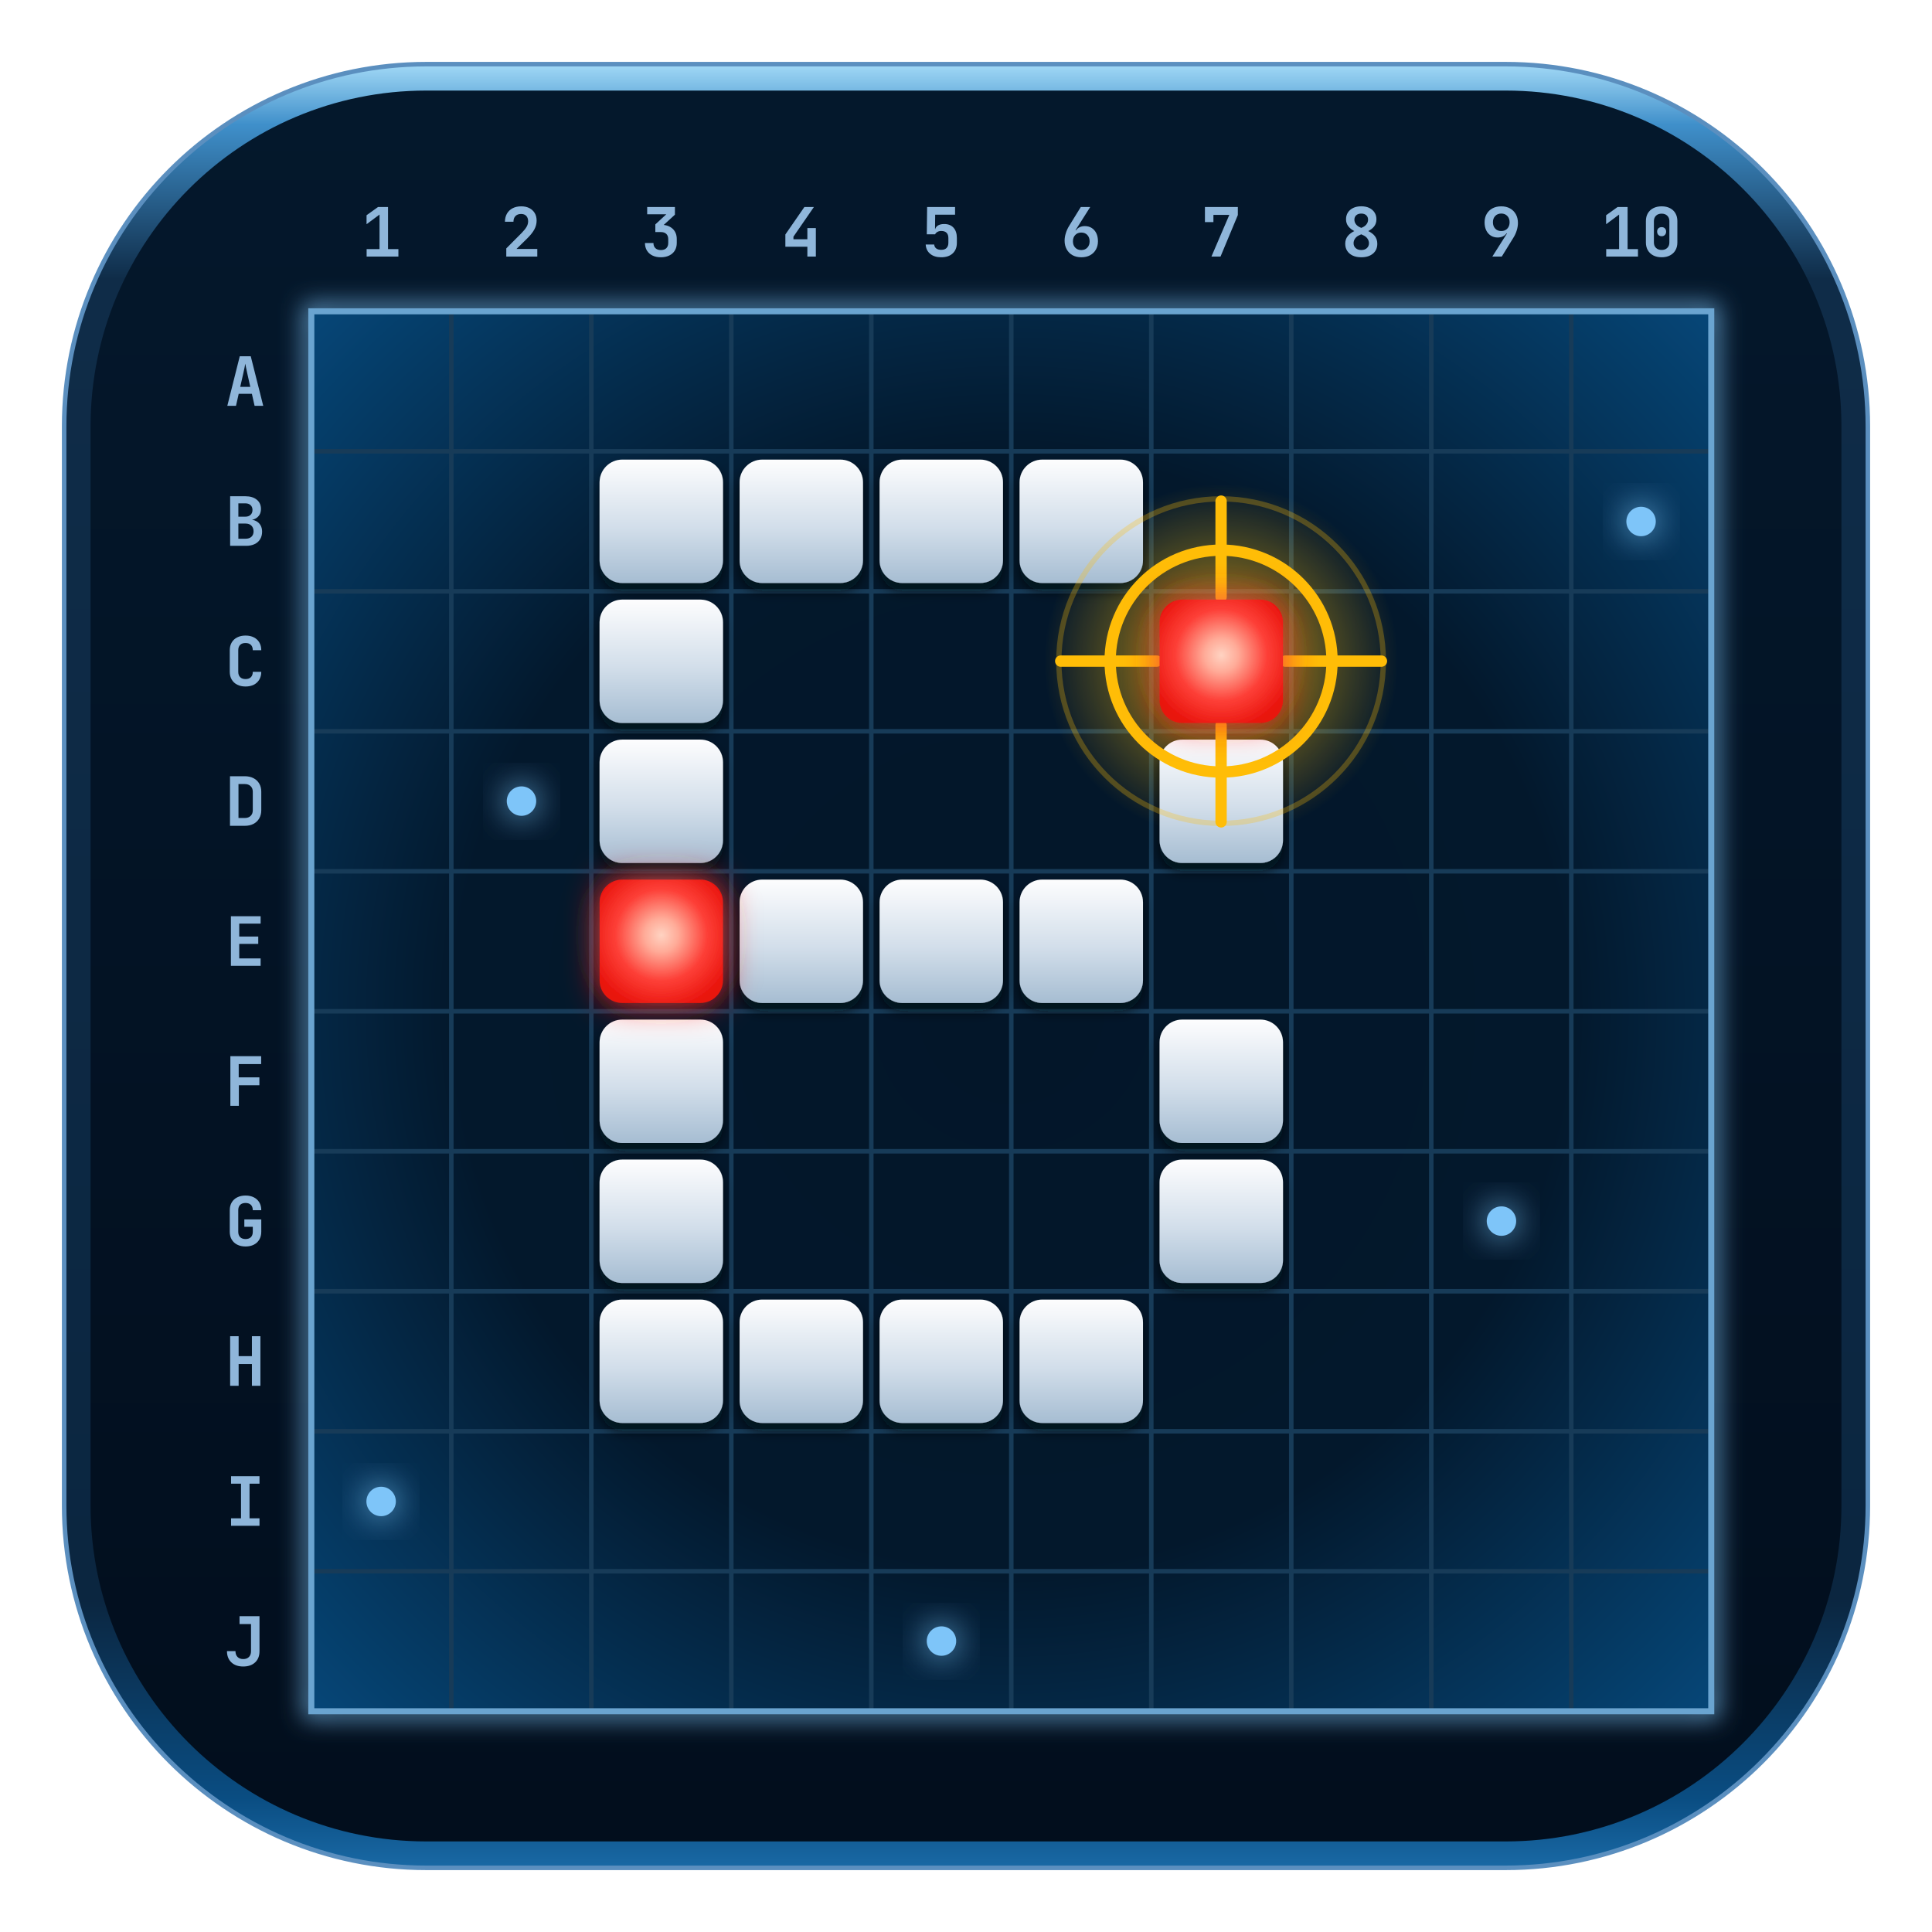
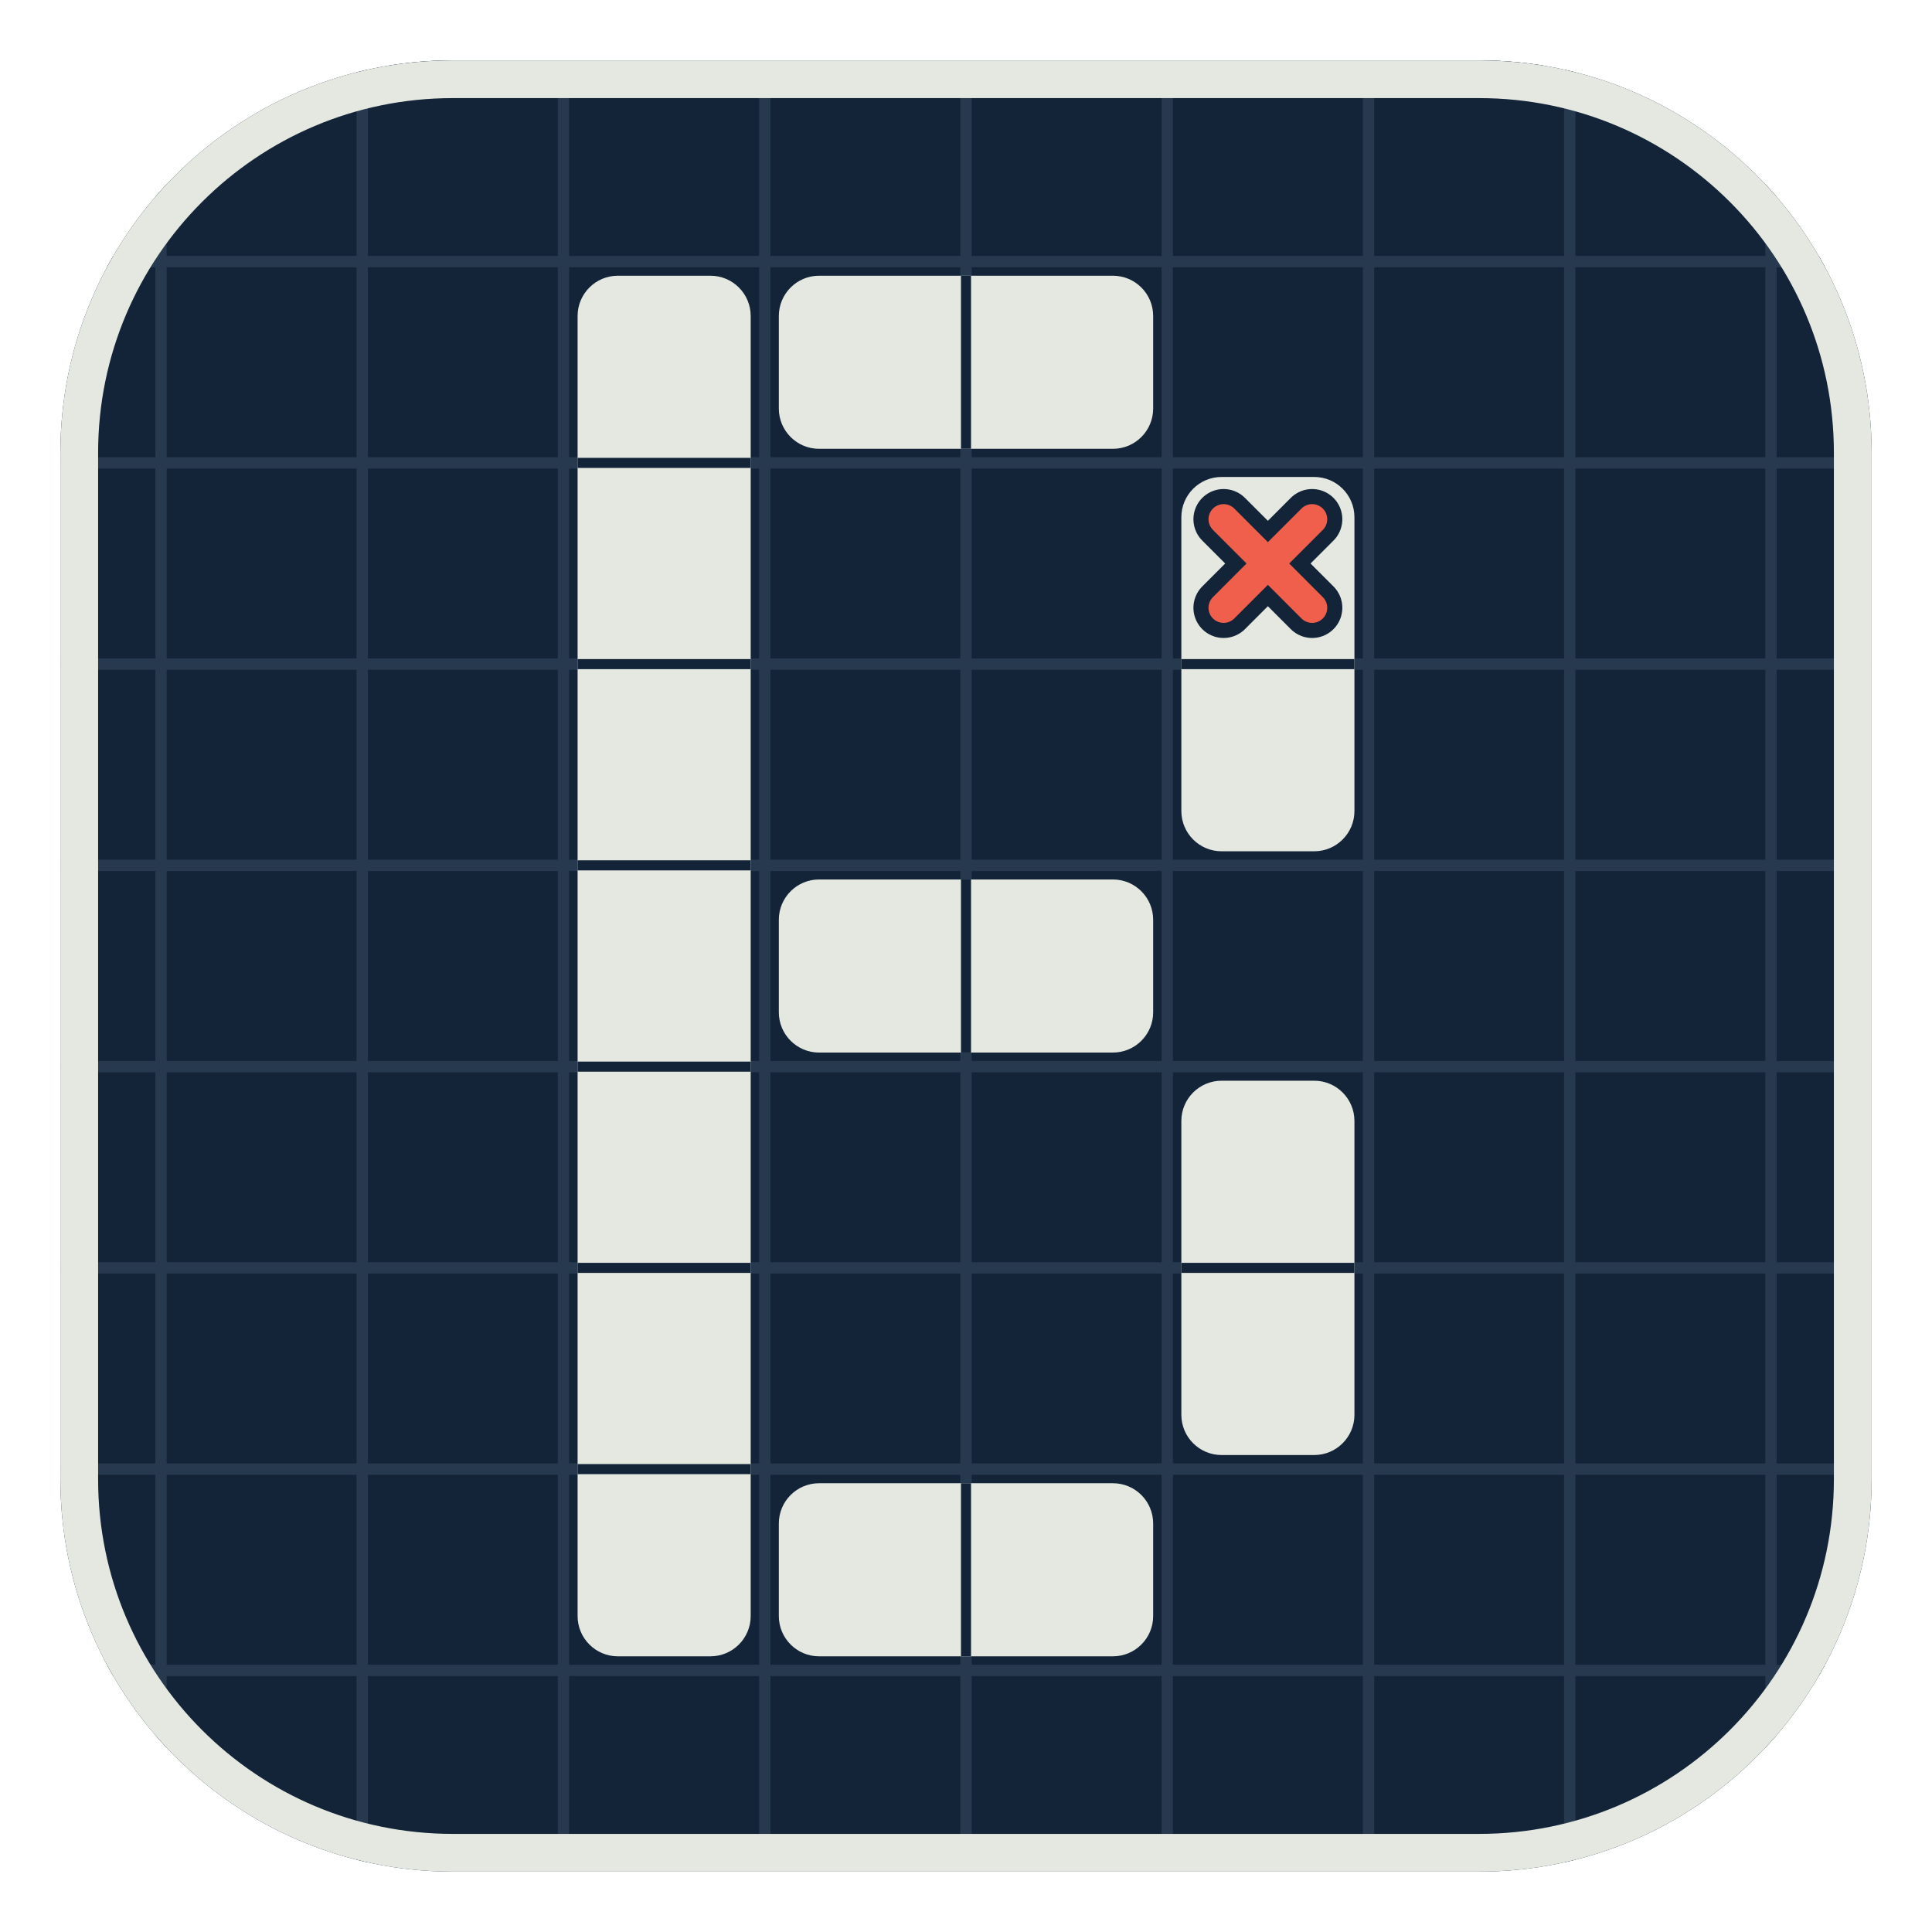
<svg xmlns="http://www.w3.org/2000/svg" viewBox="0 0 512 512" width="512" height="512" role="img" aria-label="Broadside">
  <defs>
-     <linearGradient id="rim" x1="0" y1="0" x2="0" y2="1">
-       <stop offset="0" stop-color="#a6dcf8" />
-       <stop offset="0.035" stop-color="#3f8fca" />
-       <stop offset="0.12" stop-color="#0f2c48" />
-       <stop offset="0.85" stop-color="#0b2640" />
-       <stop offset="0.96" stop-color="#0a4d82" />
-       <stop offset="1" stop-color="#1a6aa6" />
-     </linearGradient>
-     <linearGradient id="face" x1="0" y1="0" x2="0" y2="1">
-       <stop offset="0" stop-color="#04182c" />
-       <stop offset="1" stop-color="#020e1d" />
-     </linearGradient>
-     <radialGradient id="board" cx="50%" cy="50%" r="72%">
-       <stop offset="0" stop-color="#031629" />
-       <stop offset="0.55" stop-color="#03182c" />
-       <stop offset="1" stop-color="#06497c" />
-     </radialGradient>
-     <linearGradient id="hull" x1="0" y1="0" x2="0" y2="1">
-       <stop offset="0" stop-color="#fdfdfe" />
-       <stop offset="0.55" stop-color="#d2deea" />
-       <stop offset="1" stop-color="#a6bdd2" />
-     </linearGradient>
-     <radialGradient id="hit" cx="50%" cy="45%" r="62%">
-       <stop offset="0" stop-color="#ffd3c2" />
-       <stop offset=".22" stop-color="#ffab98" />
-       <stop offset=".6" stop-color="#fd3f37" />
-       <stop offset="1" stop-color="#e8120b" />
-     </radialGradient>
-     <radialGradient id="halo" cx="50%" cy="50%" r="50%">
-       <stop offset=".45" stop-color="#ffbe0a" stop-opacity="0.42" />
-       <stop offset=".8" stop-color="#ffbe0a" stop-opacity="0.147" />
-       <stop offset="1" stop-color="#ffbe0a" stop-opacity="0" />
-     </radialGradient>
-     <filter id="shadow" x="-20%" y="-20%" width="140%" height="150%">
-       <feGaussianBlur in="SourceAlpha" stdDeviation="1.6" />
-       <feOffset dy="2.2" result="s" />
-       <feFlood flood-color="#000a16" flood-opacity="0.7" />
-       <feComposite in2="s" operator="in" />
-       <feMerge>
-         <feMergeNode />
-         <feMergeNode in="SourceGraphic" />
-       </feMerge>
-     </filter>
-     <filter id="glow" x="-80%" y="-80%" width="260%" height="260%">
-       <feGaussianBlur stdDeviation="4.5" result="b" />
-       <feMerge>
-         <feMergeNode in="b" />
-         <feMergeNode in="SourceGraphic" />
-       </feMerge>
-     </filter>
-     <filter id="soft" x="-10%" y="-10%" width="120%" height="120%">
-       <feGaussianBlur stdDeviation="3" />
-     </filter>
+     <clipPath id="tile">
+       <rect x="16" y="16" width="480" height="480" rx="104" />
+     </clipPath>
  </defs>
-   <rect x="17" y="17" width="478" height="478" rx="96" fill="url(#rim)" stroke="#5b8fbf" stroke-width="1.2" />
-   <rect x="24" y="24" width="464" height="464" rx="89" fill="url(#face)" />
-   <path fill="#8fb6da" d="M60.24 107.55 63.54 94.41H66.45L69.76 107.55H67.47L66.75 104.36H63.26L62.54 107.55ZM63.66 102.53H66.33L65.54 99Q65.35 98.12 65.2 97.4Q65.06 96.69 65 96.37Q64.94 96.69 64.81 97.4Q64.67 98.11 64.47 98.98Z" />
-   <path fill="#8fb6da" d="M60.99 144.65V131.51H65.01Q66.93 131.51 68.04 132.42Q69.16 133.32 69.16 134.89Q69.16 135.77 68.77 136.43Q68.37 137.08 67.69 137.44Q67.01 137.8 66.14 137.8V137.71Q67.09 137.69 67.83 138.07Q68.58 138.44 69.02 139.16Q69.46 139.88 69.46 140.91Q69.46 142.05 68.94 142.89Q68.43 143.74 67.48 144.19Q66.53 144.65 65.22 144.65ZM63.17 142.77H65.08Q66.06 142.77 66.63 142.25Q67.2 141.72 67.2 140.81Q67.2 139.87 66.63 139.31Q66.06 138.75 65.08 138.75H63.17ZM63.17 136.93H64.99Q65.88 136.93 66.39 136.45Q66.91 135.97 66.91 135.15Q66.91 134.33 66.4 133.86Q65.89 133.39 64.99 133.39H63.17Z" />
-   <path fill="#8fb6da" d="M65.08 181.93Q63.81 181.93 62.87 181.45Q61.93 180.98 61.41 180.1Q60.89 179.23 60.89 178.04V172.32Q60.89 171.12 61.41 170.25Q61.93 169.38 62.87 168.91Q63.81 168.43 65.08 168.43Q66.34 168.43 67.28 168.91Q68.21 169.39 68.72 170.25Q69.24 171.12 69.24 172.32H66.99Q66.99 171.39 66.49 170.9Q65.98 170.4 65.07 170.4Q64.16 170.4 63.65 170.89Q63.14 171.39 63.14 172.31V178.04Q63.14 178.96 63.65 179.46Q64.16 179.96 65.07 179.96Q65.98 179.96 66.49 179.46Q66.99 178.96 66.99 178.04H69.24Q69.24 179.22 68.72 180.09Q68.21 180.97 67.28 181.45Q66.34 181.93 65.08 181.93Z" />
-   <path fill="#8fb6da" d="M60.95 218.85V205.71H64.86Q66.19 205.71 67.17 206.22Q68.15 206.72 68.69 207.64Q69.24 208.56 69.24 209.81V214.73Q69.24 215.97 68.69 216.9Q68.15 217.83 67.17 218.34Q66.19 218.85 64.86 218.85ZM63.2 216.78H64.86Q65.84 216.78 66.41 216.23Q66.99 215.68 66.99 214.73V209.81Q66.99 208.88 66.41 208.33Q65.84 207.78 64.86 207.78H63.2Z" />
-   <path fill="#8fb6da" d="M61.19 255.95V242.81H69.07V244.77H63.4V248.19H68.44V250.14H63.4V253.99H69.07V255.95Z" />
-   <path fill="#8fb6da" d="M61.05 293.05V279.9H69.21V281.99H63.26V285.51H68.74V287.6H63.3V293.05Z" />
-   <path fill="#8fb6da" d="M65.08 330.33Q63.81 330.33 62.87 329.85Q61.93 329.38 61.41 328.5Q60.89 327.63 60.89 326.44V320.72Q60.89 319.52 61.41 318.65Q61.93 317.78 62.87 317.31Q63.81 316.83 65.08 316.83Q66.34 316.83 67.28 317.31Q68.21 317.79 68.72 318.65Q69.24 319.52 69.24 320.72H66.99Q66.99 319.79 66.49 319.3Q65.98 318.8 65.07 318.8Q64.16 318.8 63.65 319.29Q63.14 319.79 63.14 320.71V326.44Q63.14 327.36 63.65 327.86Q64.16 328.36 65.07 328.36Q65.98 328.36 66.49 327.86Q66.99 327.36 66.99 326.44V325.11H64.75V323.16H69.24V326.44Q69.24 327.62 68.72 328.5Q68.21 329.37 67.28 329.85Q66.34 330.33 65.08 330.33Z" />
-   <path fill="#8fb6da" d="M60.99 367.25V354.11H63.24V359.39H66.76V354.11H69.01V367.25H66.76V361.48H63.24V367.25Z" />
-   <path fill="#8fb6da" d="M61.23 404.35V402.37H63.87V393.19H61.23V391.21H68.77V393.19H66.13V402.37H68.77V404.35Z" />
-   <path fill="#8fb6da" d="M64.46 441.64Q62.46 441.64 61.31 440.54Q60.15 439.44 60.15 437.56H62.4Q62.4 438.55 62.95 439.11Q63.5 439.67 64.46 439.67Q65.42 439.67 65.97 439.12Q66.52 438.57 66.52 437.59V430.4H63.48V428.31H68.77V437.59Q68.77 439.47 67.61 440.55Q66.45 441.64 64.46 441.64Z" />
-   <path fill="#8fb6da" d="M97.16 68V66.02H100.58V56.86L97.14 59.42V57.04L100.18 54.86H102.83V66.02H105.58V68Z" />
-   <path fill="#8fb6da" d="M134.17 68V65.83L138.28 61.7Q139.14 60.82 139.55 60.11Q139.96 59.4 139.96 58.65Q139.96 57.73 139.46 57.21Q138.97 56.7 138.1 56.7Q137.15 56.7 136.61 57.25Q136.07 57.8 136.07 58.76H133.81Q133.83 57.51 134.36 56.59Q134.9 55.68 135.86 55.18Q136.83 54.68 138.13 54.68Q139.37 54.68 140.29 55.15Q141.2 55.62 141.71 56.47Q142.21 57.31 142.21 58.47Q142.21 59.68 141.6 60.82Q140.98 61.96 139.61 63.29L136.88 65.97H142.39V68Z" />
-   <path fill="#8fb6da" d="M175.13 68.18Q173.84 68.18 172.9 67.71Q171.96 67.25 171.44 66.4Q170.92 65.54 170.92 64.4H173.17Q173.17 65.28 173.69 65.77Q174.2 66.27 175.13 66.27Q176.08 66.27 176.59 65.77Q177.09 65.26 177.09 64.4V63.38Q177.09 62.48 176.58 61.99Q176.07 61.5 175.13 61.5H173.67V59.47L176.57 56.79H171.51V54.86H178.86V56.89L175.15 60.29V59.57Q177.09 59.57 178.22 60.59Q179.35 61.62 179.35 63.37V64.4Q179.35 65.54 178.83 66.4Q178.31 67.25 177.36 67.71Q176.41 68.18 175.13 68.18Z" />
-   <path fill="#8fb6da" d="M213.96 68V65.39H208.13V62.14L213.17 54.86H215.69L210.27 62.72V63.41H213.96V60.44H216.21V68Z" />
-   <path fill="#8fb6da" d="M249.42 68.18Q247.61 68.18 246.51 67.27Q245.41 66.36 245.32 64.8H247.57Q247.63 65.47 248.11 65.84Q248.59 66.21 249.43 66.21Q250.37 66.21 250.85 65.72Q251.33 65.23 251.33 64.35V63.07Q251.33 62.17 250.85 61.69Q250.38 61.21 249.44 61.21Q248.86 61.21 248.44 61.45Q248.02 61.68 247.81 62.09H245.61L245.7 54.86H253.1V56.89H247.83L247.79 60.71H248.32L247.78 61.17Q247.78 60.33 248.43 59.85Q249.09 59.37 250.2 59.37Q251.8 59.36 252.69 60.34Q253.58 61.32 253.58 63.07V64.35Q253.58 66.12 252.48 67.15Q251.38 68.18 249.42 68.18Z" />
-   <path fill="#8fb6da" d="M286.56 68.18Q285.23 68.18 284.23 67.63Q283.24 67.08 282.69 66.08Q282.13 65.09 282.13 63.77Q282.13 62.83 282.45 61.81Q282.76 60.79 283.32 59.89L286.42 54.86H288.92L285.04 60.98L285.14 61.05Q285.51 60.5 286.12 60.21Q286.73 59.92 287.49 59.92Q288.54 59.92 289.32 60.42Q290.1 60.92 290.54 61.82Q290.97 62.72 290.97 63.94Q290.97 65.21 290.41 66.16Q289.86 67.12 288.88 67.65Q287.89 68.18 286.56 68.18ZM286.55 66.27Q287.54 66.27 288.15 65.63Q288.76 65 288.76 63.96Q288.76 62.91 288.15 62.27Q287.55 61.63 286.55 61.63Q285.56 61.63 284.95 62.27Q284.34 62.91 284.34 63.96Q284.34 65 284.95 65.63Q285.55 66.27 286.55 66.27Z" />
-   <path fill="#8fb6da" d="M321.04 68 325.78 56.95H321.57V58.86H319.32V54.86H328.04V56.99L323.45 68Z" />
-   <path fill="#8fb6da" d="M360.75 68.18Q359.45 68.18 358.5 67.74Q357.54 67.29 357.02 66.48Q356.5 65.68 356.5 64.6Q356.5 63.4 357.17 62.56Q357.84 61.71 359.15 61.12L361.16 60.21Q361.81 59.9 362.18 59.38Q362.55 58.86 362.55 58.22Q362.55 57.48 362.07 57.04Q361.59 56.6 360.75 56.6Q359.91 56.6 359.42 57.04Q358.93 57.49 358.93 58.22Q358.93 58.85 359.3 59.37Q359.68 59.89 360.31 60.19L362.32 61.1Q363.73 61.74 364.37 62.59Q365 63.45 365 64.6Q365 66.25 363.85 67.21Q362.7 68.18 360.75 68.18ZM360.75 66.26Q361.68 66.26 362.23 65.76Q362.79 65.26 362.79 64.46Q362.79 63.83 362.41 63.26Q362.02 62.69 361.37 62.39L359.22 61.39Q357.99 60.82 357.35 60.01Q356.71 59.21 356.71 58.1Q356.71 57.1 357.2 56.32Q357.7 55.55 358.6 55.11Q359.51 54.67 360.75 54.67Q361.99 54.67 362.89 55.11Q363.78 55.55 364.27 56.32Q364.77 57.1 364.77 58.1Q364.77 59.24 364.14 60.03Q363.51 60.82 362.27 61.4L360.11 62.39Q359.47 62.69 359.09 63.25Q358.71 63.81 358.71 64.44Q358.71 65.25 359.27 65.75Q359.82 66.26 360.75 66.26Z" />
-   <path fill="#8fb6da" d="M395.48 68 399.36 61.88 399.26 61.81Q398.89 62.36 398.28 62.65Q397.67 62.94 396.91 62.94Q395.87 62.94 395.08 62.44Q394.3 61.94 393.86 61.04Q393.43 60.13 393.43 58.92Q393.43 57.64 393.99 56.69Q394.54 55.74 395.53 55.21Q396.52 54.68 397.84 54.68Q399.18 54.68 400.17 55.23Q401.16 55.78 401.71 56.77Q402.27 57.76 402.27 59.09Q402.27 60.02 401.96 61.04Q401.65 62.07 401.08 62.97L397.98 68ZM397.85 61.23Q398.84 61.23 399.45 60.59Q400.06 59.95 400.06 58.9Q400.06 57.86 399.45 57.23Q398.85 56.59 397.85 56.59Q396.86 56.59 396.25 57.23Q395.64 57.86 395.64 58.9Q395.64 59.95 396.25 60.59Q396.85 61.23 397.85 61.23Z" />
-   <path fill="#8fb6da" d="M425.66 68V66.02H429.08V56.86L425.64 59.42V57.04L428.68 54.86H431.33V66.02H434.08V68ZM440.36 68.18Q439.08 68.18 438.14 67.69Q437.2 67.2 436.69 66.32Q436.18 65.44 436.18 64.26V58.6Q436.18 57.41 436.69 56.53Q437.2 55.65 438.14 55.17Q439.08 54.68 440.35 54.68Q441.64 54.68 442.57 55.17Q443.5 55.65 444.01 56.53Q444.52 57.41 444.52 58.6V64.26Q444.52 65.44 444.01 66.32Q443.5 67.2 442.56 67.69Q441.63 68.18 440.36 68.18ZM440.36 66.24Q441.29 66.24 441.84 65.7Q442.4 65.16 442.4 64.26V58.6Q442.4 57.7 441.84 57.16Q441.29 56.62 440.35 56.62Q439.41 56.62 438.86 57.16Q438.3 57.7 438.3 58.6V64.26Q438.3 65.16 438.86 65.7Q439.42 66.24 440.36 66.24ZM440.35 62.6Q439.82 62.6 439.49 62.26Q439.16 61.92 439.16 61.37Q439.16 60.84 439.49 60.51Q439.82 60.19 440.35 60.19Q440.89 60.19 441.21 60.52Q441.54 60.84 441.54 61.37Q441.54 61.92 441.21 62.26Q440.89 62.6 440.35 62.6Z" />
-   <rect x="82.5" y="82.5" width="371.0" height="371.0" fill="none" stroke="#6aa4d0" stroke-width="4" opacity="0.9" filter="url(#soft)" />
-   <rect x="82.5" y="82.5" width="371.0" height="371.0" fill="url(#board)" />
-   <path d="M119.6 82.5V453.5M82.5 119.6H453.5" stroke="#173b58" stroke-width="1.2" />
-   <path d="M156.7 82.5V453.5M82.5 156.7H453.5" stroke="#173b58" stroke-width="1.2" />
-   <path d="M193.8 82.5V453.5M82.5 193.8H453.5" stroke="#173b58" stroke-width="1.2" />
-   <path d="M230.9 82.5V453.5M82.5 230.9H453.5" stroke="#173b58" stroke-width="1.2" />
-   <path d="M268.0 82.5V453.5M82.5 268.0H453.5" stroke="#173b58" stroke-width="1.2" />
-   <path d="M305.1 82.5V453.5M82.5 305.1H453.5" stroke="#173b58" stroke-width="1.2" />
-   <path d="M342.2 82.5V453.5M82.5 342.2H453.5" stroke="#173b58" stroke-width="1.2" />
-   <path d="M379.3 82.5V453.5M82.5 379.3H453.5" stroke="#173b58" stroke-width="1.2" />
-   <path d="M416.4 82.5V453.5M82.5 416.4H453.5" stroke="#173b58" stroke-width="1.2" />
-   <rect x="82.5" y="82.5" width="371.0" height="371.0" fill="none" stroke="#6aa4d0" stroke-width="1.6" />
-   <circle cx="434.9" cy="138.2" r="3.9" fill="#7ec5f9" filter="url(#glow)" />
-   <circle cx="138.2" cy="212.3" r="3.9" fill="#7ec5f9" filter="url(#glow)" />
-   <circle cx="397.9" cy="323.6" r="3.9" fill="#7ec5f9" filter="url(#glow)" />
-   <circle cx="101.0" cy="397.9" r="3.9" fill="#7ec5f9" filter="url(#glow)" />
-   <circle cx="249.5" cy="434.9" r="3.9" fill="#7ec5f9" filter="url(#glow)" />
-   <circle cx="323.6" cy="175.2" r="47" fill="url(#halo)" />
-   <g filter="url(#shadow)">
-     <rect x="158.9" y="121.8" width="32.7" height="32.7" rx="6" fill="url(#hull)" />
-     <rect x="158.9" y="158.9" width="32.7" height="32.7" rx="6" fill="url(#hull)" />
-     <rect x="158.9" y="196.0" width="32.7" height="32.7" rx="6" fill="url(#hull)" />
-     <rect x="158.9" y="270.2" width="32.7" height="32.7" rx="6" fill="url(#hull)" />
-     <rect x="158.9" y="307.3" width="32.7" height="32.7" rx="6" fill="url(#hull)" />
-     <rect x="158.9" y="344.4" width="32.7" height="32.7" rx="6" fill="url(#hull)" />
-     <rect x="196.0" y="121.8" width="32.7" height="32.7" rx="6" fill="url(#hull)" />
-     <rect x="196.0" y="233.1" width="32.7" height="32.7" rx="6" fill="url(#hull)" />
-     <rect x="196.0" y="344.4" width="32.7" height="32.7" rx="6" fill="url(#hull)" />
-     <rect x="233.1" y="121.8" width="32.7" height="32.7" rx="6" fill="url(#hull)" />
-     <rect x="233.1" y="233.1" width="32.7" height="32.7" rx="6" fill="url(#hull)" />
-     <rect x="233.1" y="344.4" width="32.7" height="32.7" rx="6" fill="url(#hull)" />
-     <rect x="270.2" y="121.8" width="32.7" height="32.7" rx="6" fill="url(#hull)" />
-     <rect x="270.2" y="233.1" width="32.7" height="32.7" rx="6" fill="url(#hull)" />
-     <rect x="270.2" y="344.4" width="32.7" height="32.7" rx="6" fill="url(#hull)" />
-     <rect x="307.3" y="196.0" width="32.7" height="32.7" rx="6" fill="url(#hull)" />
-     <rect x="307.3" y="270.2" width="32.7" height="32.7" rx="6" fill="url(#hull)" />
-     <rect x="307.3" y="307.3" width="32.7" height="32.7" rx="6" fill="url(#hull)" />
-   </g>
-   <circle cx="323.6" cy="175.2" r="43" fill="none" stroke="#ffbd07" stroke-width="1.4" opacity=".28" />
-   <circle cx="323.6" cy="175.2" r="29.4" fill="none" stroke="#ffbd07" stroke-width="3" />
-   <path d="M281.1 175.2H306.6M340.6 175.2H366.1M323.6 132.8V158.2M323.6 192.2V217.8" stroke="#ffbd07" stroke-width="3" stroke-linecap="round" />
-   <rect x="158.9" y="233.1" width="32.7" height="32.7" rx="6" fill="url(#hit)" filter="url(#glow)" />
-   <rect x="307.3" y="158.9" width="32.7" height="32.7" rx="6" fill="url(#hit)" filter="url(#glow)" />
+   <rect x="16" y="16" width="480" height="480" rx="104" fill="#132439" />
+   <path d="M42.67 16V496M96.00 16V496M149.33 16V496M202.67 16V496M256.00 16V496M309.33 16V496M362.67 16V496M416.00 16V496M469.33 16V496M16 16.00H496M16 69.33H496M16 122.67H496M16 176.00H496M16 229.33H496M16 282.67H496M16 336.00H496M16 389.33H496M16 442.67H496" stroke="#26394f" stroke-width="3" clip-path="url(#tile)" />
+   <rect x="153.07" y="73.07" width="45.87" height="365.87" rx="10.67" fill="#e4e8e1" />
+   <path d="M153.07 122.67H198.93" stroke="#132439" stroke-width="2.67" />
+   <path d="M153.07 176.00H198.93" stroke="#132439" stroke-width="2.67" />
+   <path d="M153.07 229.33H198.93" stroke="#132439" stroke-width="2.67" />
+   <path d="M153.07 282.67H198.93" stroke="#132439" stroke-width="2.67" />
+   <path d="M153.07 336.00H198.93" stroke="#132439" stroke-width="2.67" />
+   <path d="M153.07 389.33H198.93" stroke="#132439" stroke-width="2.67" />
+   <rect x="206.40" y="73.07" width="99.20" height="45.87" rx="10.67" fill="#e4e8e1" />
+   <path d="M256.00 73.07V118.93" stroke="#132439" stroke-width="2.67" />
+   <rect x="206.40" y="233.07" width="99.20" height="45.87" rx="10.67" fill="#e4e8e1" />
+   <path d="M256.00 233.07V278.93" stroke="#132439" stroke-width="2.67" />
+   <rect x="206.40" y="393.07" width="99.20" height="45.87" rx="10.67" fill="#e4e8e1" />
+   <path d="M256.00 393.07V438.93" stroke="#132439" stroke-width="2.67" />
+   <rect x="313.07" y="126.40" width="45.87" height="99.20" rx="10.67" fill="#e4e8e1" />
+   <path d="M313.07 176.00H358.93" stroke="#132439" stroke-width="2.67" />
+   <rect x="313.07" y="286.40" width="45.87" height="99.20" rx="10.67" fill="#e4e8e1" />
+   <path d="M313.07 336.00H358.93" stroke="#132439" stroke-width="2.67" />
+   <path d="M324.27 137.60L347.73 161.07M324.27 161.07L347.73 137.60" stroke="#132439" stroke-width="16.00" stroke-linecap="round" />
+   <path d="M324.27 137.60L347.73 161.07M324.27 161.07L347.73 137.60" stroke="#ef5f4c" stroke-width="8.00" stroke-linecap="round" />
+   <rect x="21.0" y="21.0" width="470" height="470" rx="99.0" fill="none" stroke="#e4e8e1" stroke-width="10" />
</svg>
